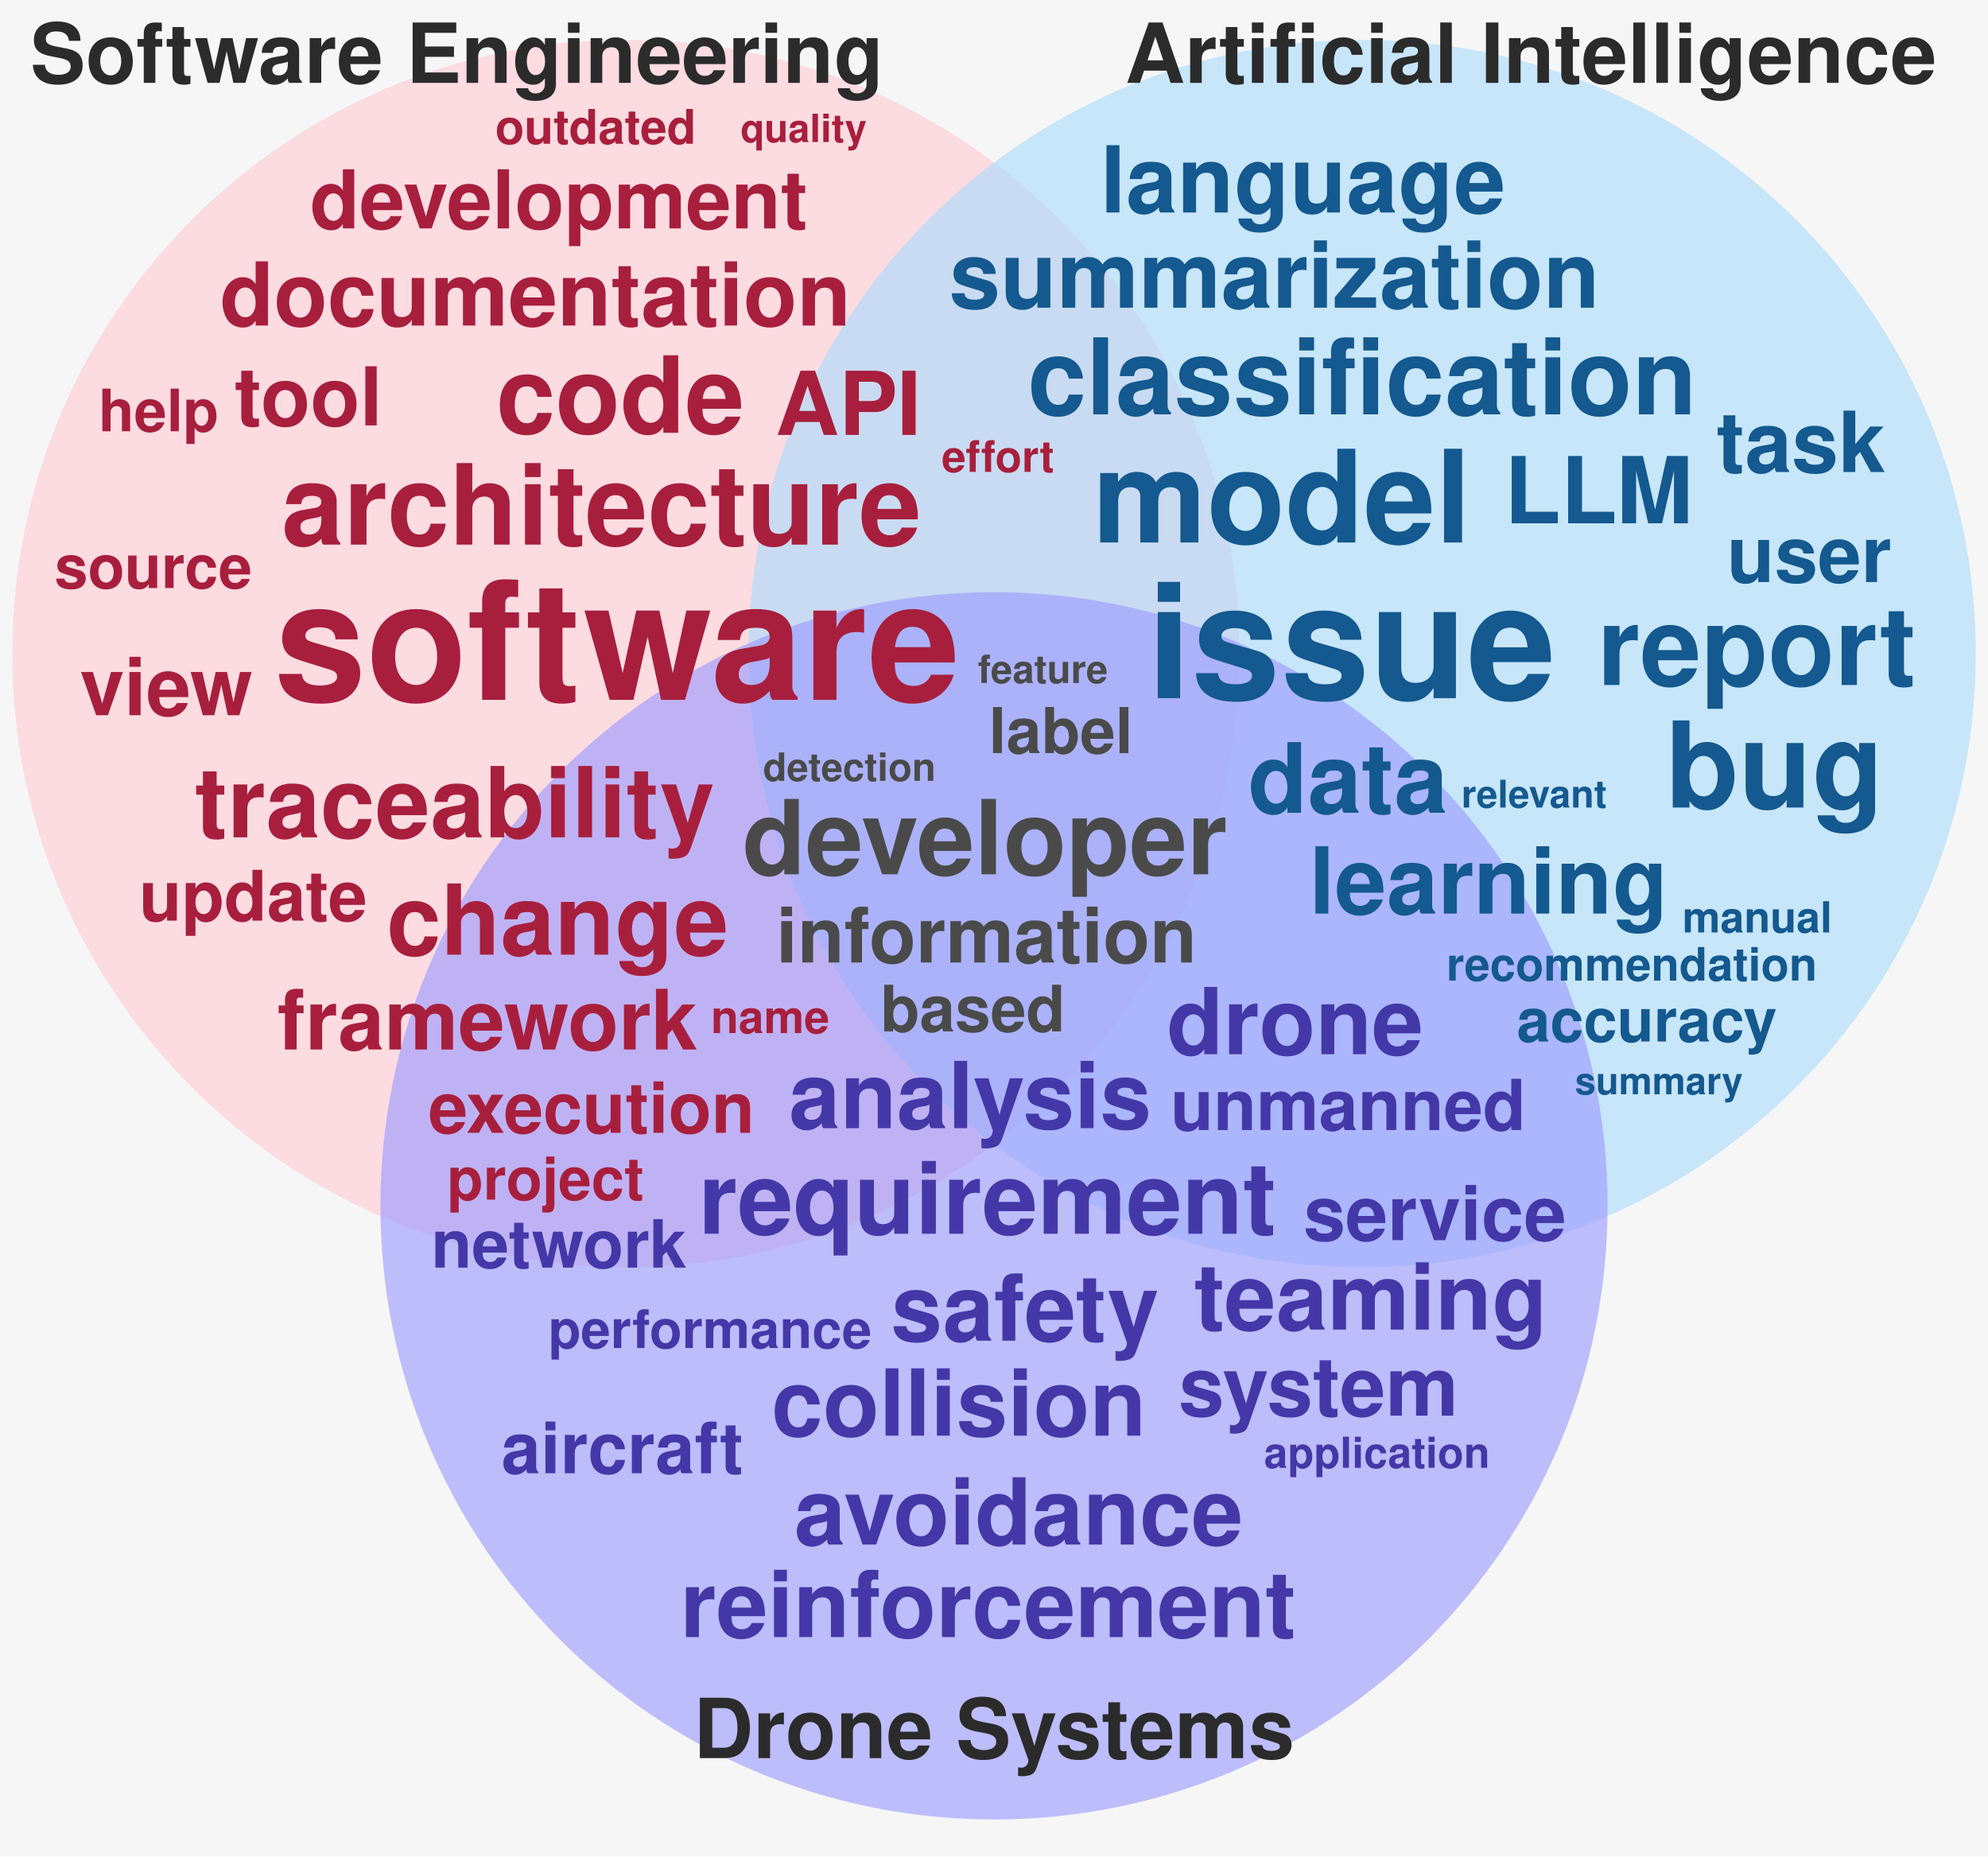
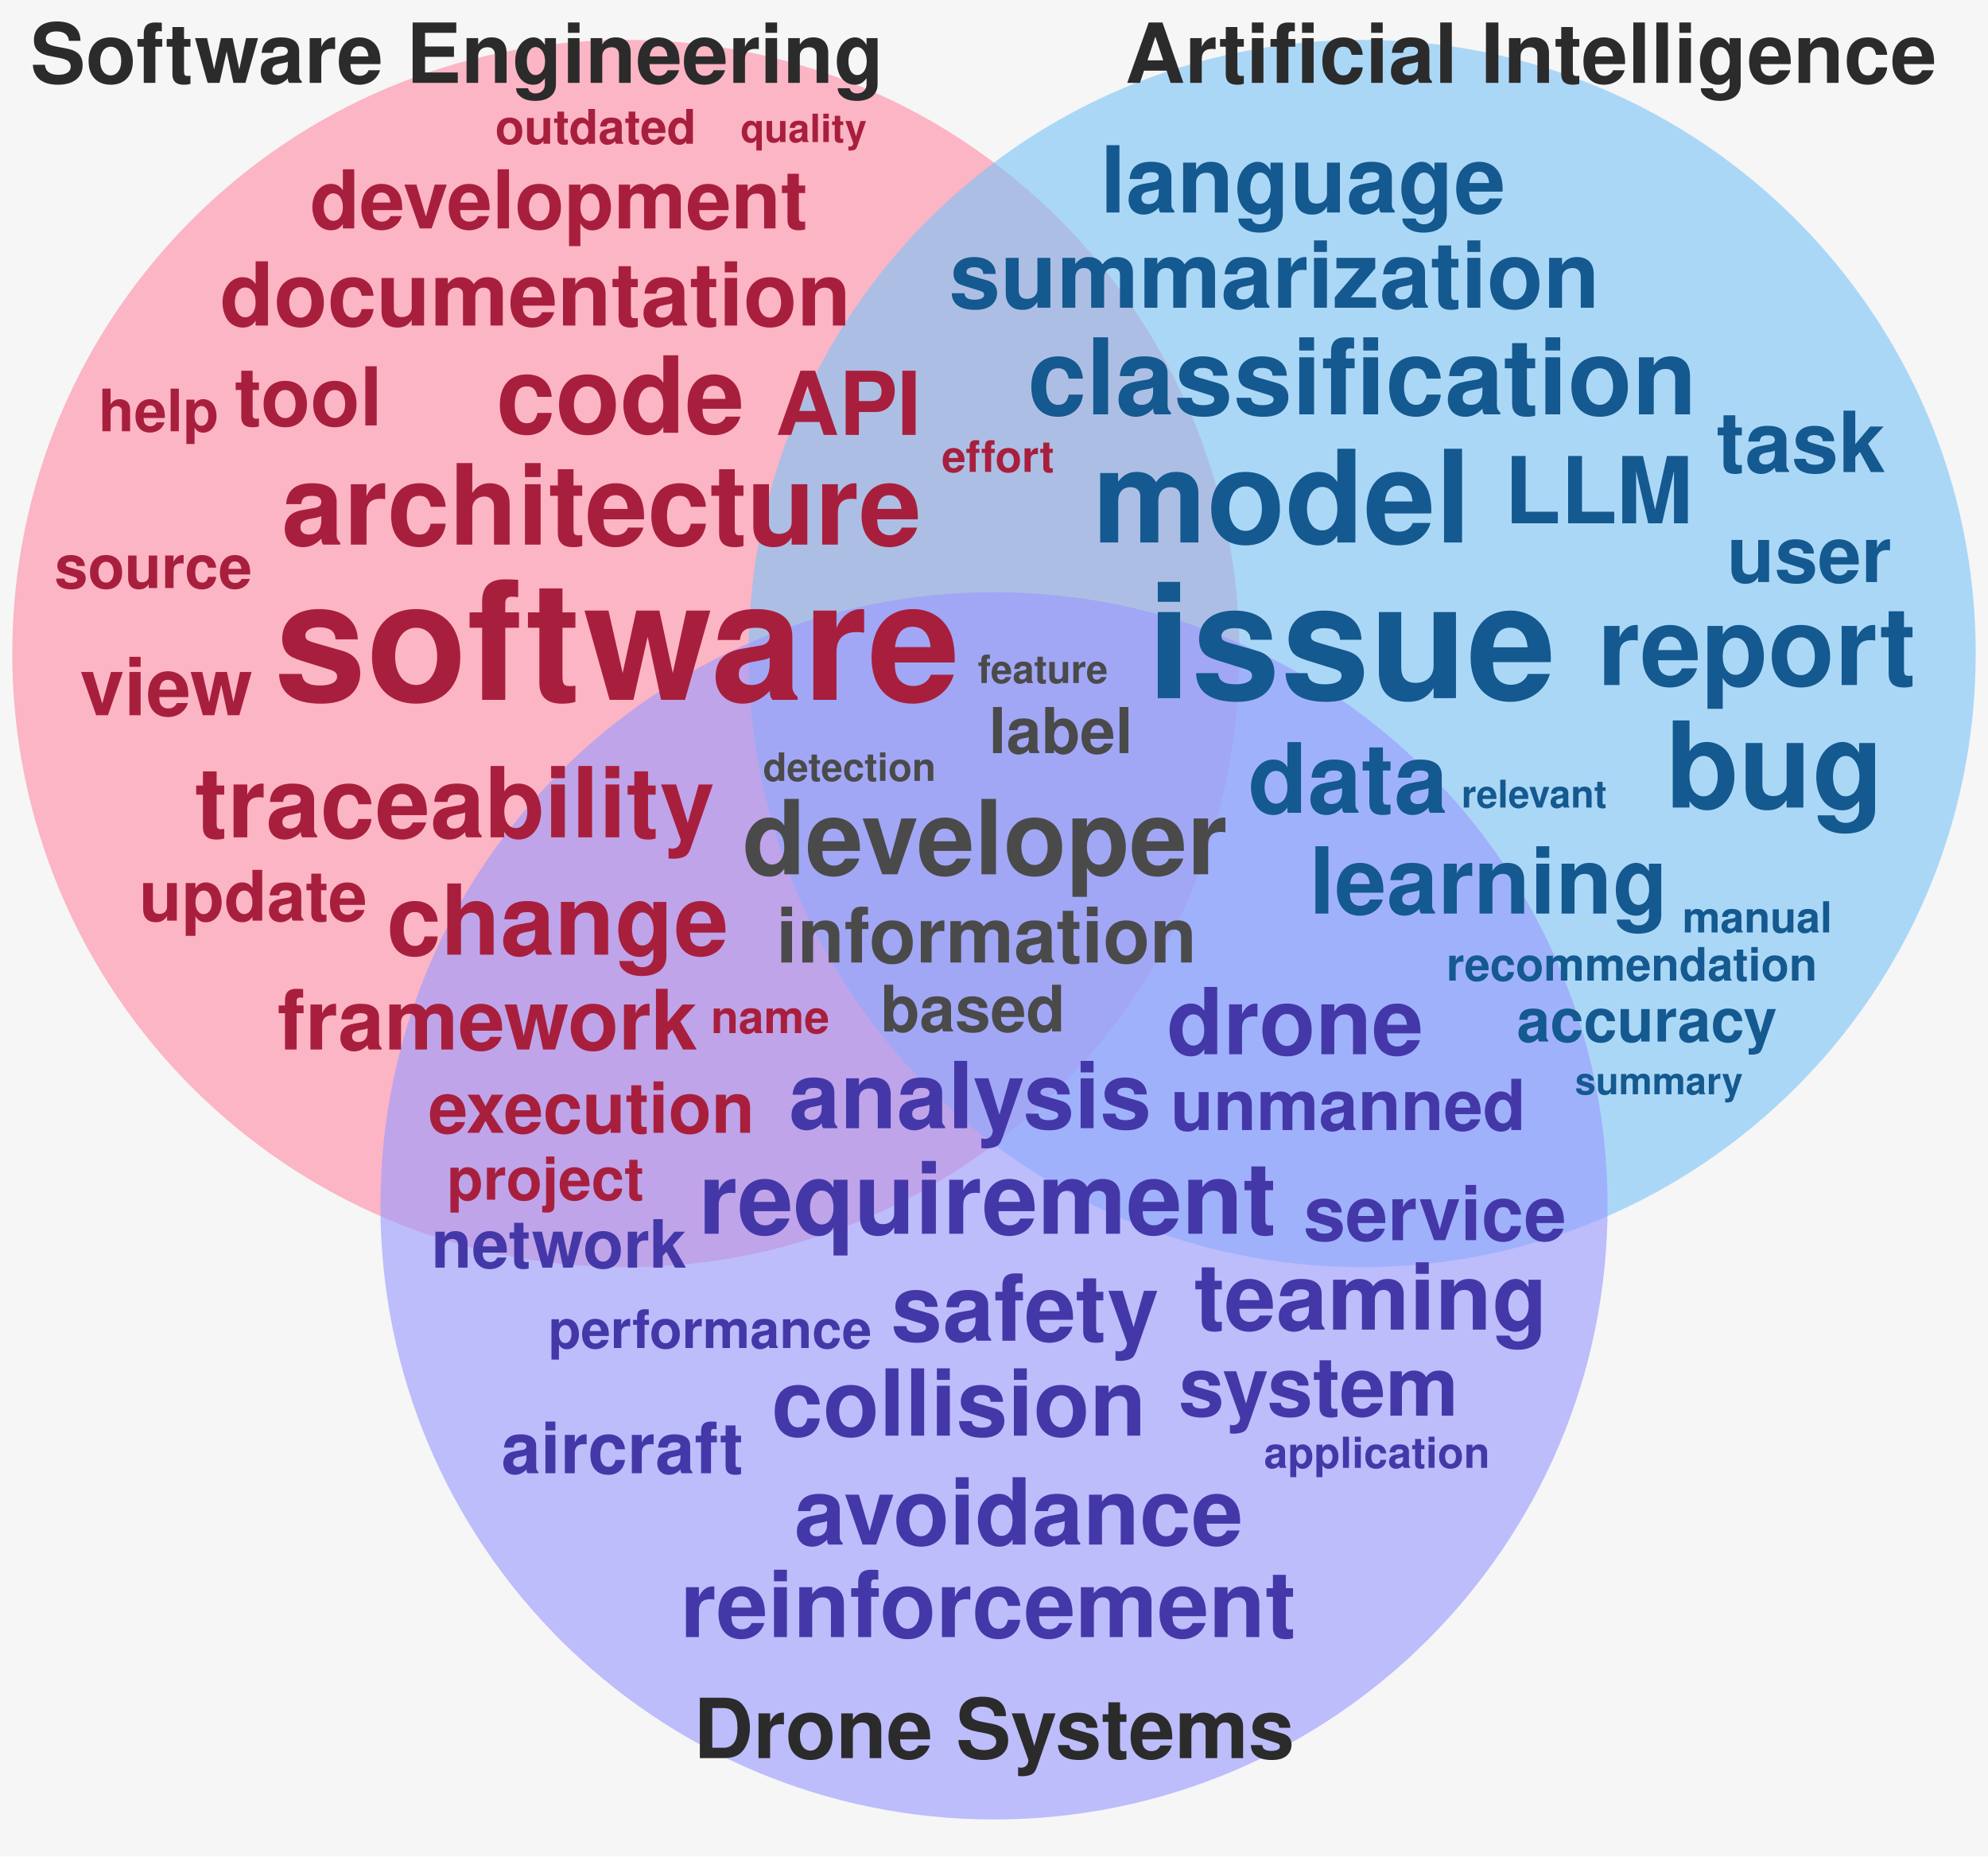
<svg xmlns="http://www.w3.org/2000/svg" viewBox="152 4 1296 1210" width="1296" height="1210" role="img" aria-label="Word cloud of publications grouped by research area">
  <rect x="152" y="4" width="1296" height="1210" fill="#f6f6f6" />
  <g>
-     <circle cx="560" cy="430" r="400" fill="#ffc9d3" fill-opacity="0.62" />
-     <circle cx="1040" cy="430" r="400" fill="#aadcfb" fill-opacity="0.62" />
+     <circle cx="560" cy="430" r="400" fill="#ff8da4" fill-opacity="0.62" />
+     <circle cx="1040" cy="430" r="400" fill="#7cc4f7" fill-opacity="0.62" />
    <circle cx="800" cy="790" r="400" fill="#9999ff" fill-opacity="0.62" />
  </g>
  <g font-family="Helvetica,Arial,sans-serif" font-weight="700">
    <text x="330.8" y="460.2" font-size="107.8" fill="#a81f3d">software</text>
    <text x="899.8" y="459.1" font-size="104.0" fill="#14598f">issue</text>
    <text x="864.2" y="357.6" font-size="83.8" fill="#14598f">model</text>
    <text x="1237.9" y="530.4" font-size="77.9" fill="#14598f">bug</text>
    <text x="335.6" y="359.0" font-size="72.9" fill="#a81f3d">architecture</text>
    <text x="1193.3" y="450.5" font-size="71.3" fill="#14598f">report</text>
    <text x="475.5" y="286.1" font-size="69.3" fill="#a81f3d">code</text>
    <text x="822.0" y="274.1" font-size="68.9" fill="#14598f">classification</text>
    <text x="636.0" y="573.9" font-size="67.4" fill="#4a4a4a">developer</text>
    <text x="607.3" y="808.2" font-size="65.1" fill="#4438a8">requirement</text>
    <text x="279.0" y="549.8" font-size="63.8" fill="#a81f3d">traceability</text>
    <text x="404.1" y="626.3" font-size="63.7" fill="#a81f3d">change</text>
    <text x="965.7" y="533.8" font-size="63.2" fill="#14598f">data</text>
    <text x="666.3" y="739.4" font-size="60.2" fill="#4438a8">analysis</text>
    <text x="732.8" y="877.9" font-size="60.2" fill="#4438a8">safety</text>
    <text x="655.0" y="939.8" font-size="60.2" fill="#4438a8">collision</text>
    <text x="770.7" y="204.6" font-size="60.2" fill="#14598f">summarization</text>
    <text x="669.8" y="1010.8" font-size="60.2" fill="#4438a8">avoidance</text>
    <text x="1005.5" y="599.5" font-size="60.2" fill="#14598f">learning</text>
    <text x="595.4" y="1071.1" font-size="60.2" fill="#4438a8">reinforcement</text>
    <text x="1132.7" y="345.1" font-size="60.2" fill="#14598f">LLM</text>
    <text x="912.7" y="691.2" font-size="60.2" fill="#4438a8">drone</text>
    <text x="869.3" y="142.5" font-size="60.2" fill="#14598f">language</text>
    <text x="930.4" y="870.7" font-size="60.2" fill="#4438a8">teaming</text>
    <text x="657.5" y="287.5" font-size="57.4" fill="#a81f3d">API</text>
    <text x="295.4" y="216.2" font-size="57.4" fill="#a81f3d">documentation</text>
    <text x="1271.0" y="311.7" font-size="54.9" fill="#14598f">task</text>
    <text x="332.9" y="688.1" font-size="54.3" fill="#a81f3d">framework</text>
    <text x="920.3" y="926.8" font-size="53.6" fill="#4438a8">system</text>
    <text x="354.1" y="152.9" font-size="52.9" fill="#a81f3d">development</text>
    <text x="304.9" y="281.3" font-size="52.9" fill="#a81f3d">tool</text>
    <text x="204.1" y="470.2" font-size="52.2" fill="#a81f3d">view</text>
    <text x="1277.8" y="383.4" font-size="50.8" fill="#14598f">user</text>
    <text x="658.0" y="631.4" font-size="50.0" fill="#4a4a4a">information</text>
    <text x="1001.7" y="812.4" font-size="49.4" fill="#4438a8">service</text>
    <text x="478.8" y="964.3" font-size="46.2" fill="#4438a8">aircraft</text>
    <text x="431.3" y="742.4" font-size="46.0" fill="#a81f3d">execution</text>
    <text x="915.1" y="740.6" font-size="45.8" fill="#4438a8">unmanned</text>
    <text x="242.7" y="604.1" font-size="45.4" fill="#a81f3d">update</text>
    <text x="433.1" y="830.3" font-size="43.4" fill="#4438a8">network</text>
    <text x="726.0" y="676.3" font-size="41.7" fill="#4a4a4a">based</text>
    <text x="796.6" y="494.9" font-size="41.2" fill="#4a4a4a">label</text>
    <text x="1140.8" y="682.9" font-size="39.2" fill="#14598f">accuracy</text>
    <text x="187.5" y="387.3" font-size="39.2" fill="#a81f3d">source</text>
    <text x="443.4" y="786.0" font-size="38.6" fill="#a81f3d">project</text>
    <text x="216.2" y="285.1" font-size="38.1" fill="#a81f3d">help</text>
    <text x="509.5" y="882.7" font-size="34.7" fill="#4438a8">performance</text>
    <text x="474.8" y="97.7" font-size="31.1" fill="#a81f3d">outdated</text>
    <text x="1094.9" y="643.2" font-size="30.0" fill="#14598f">recommendation</text>
    <text x="615.4" y="677.4" font-size="29.6" fill="#a81f3d">name</text>
    <text x="765.9" y="311.6" font-size="28.4" fill="#a81f3d">effort</text>
    <text x="976.0" y="960.8" font-size="27.9" fill="#4438a8">application</text>
    <text x="1248.7" y="611.8" font-size="27.9" fill="#14598f">manual</text>
    <text x="649.4" y="513.0" font-size="25.4" fill="#4a4a4a">detection</text>
    <text x="789.5" y="449.2" font-size="25.4" fill="#4a4a4a">feature</text>
    <text x="634.8" y="96.6" font-size="25.4" fill="#a81f3d">quality</text>
    <text x="1104.7" y="530.4" font-size="24.9" fill="#14598f">relevant</text>
    <text x="1178.7" y="717.3" font-size="24.5" fill="#14598f">summary</text>
  </g>
  <g font-family="Helvetica,Arial,sans-serif" font-weight="700" font-size="54" fill="#2b2b2b" text-anchor="middle">
    <text x="450" y="58">Software Engineering</text>
    <text x="1150" y="58">Artificial Intelligence</text>
    <text x="800" y="1150">Drone Systems</text>
  </g>
</svg>
